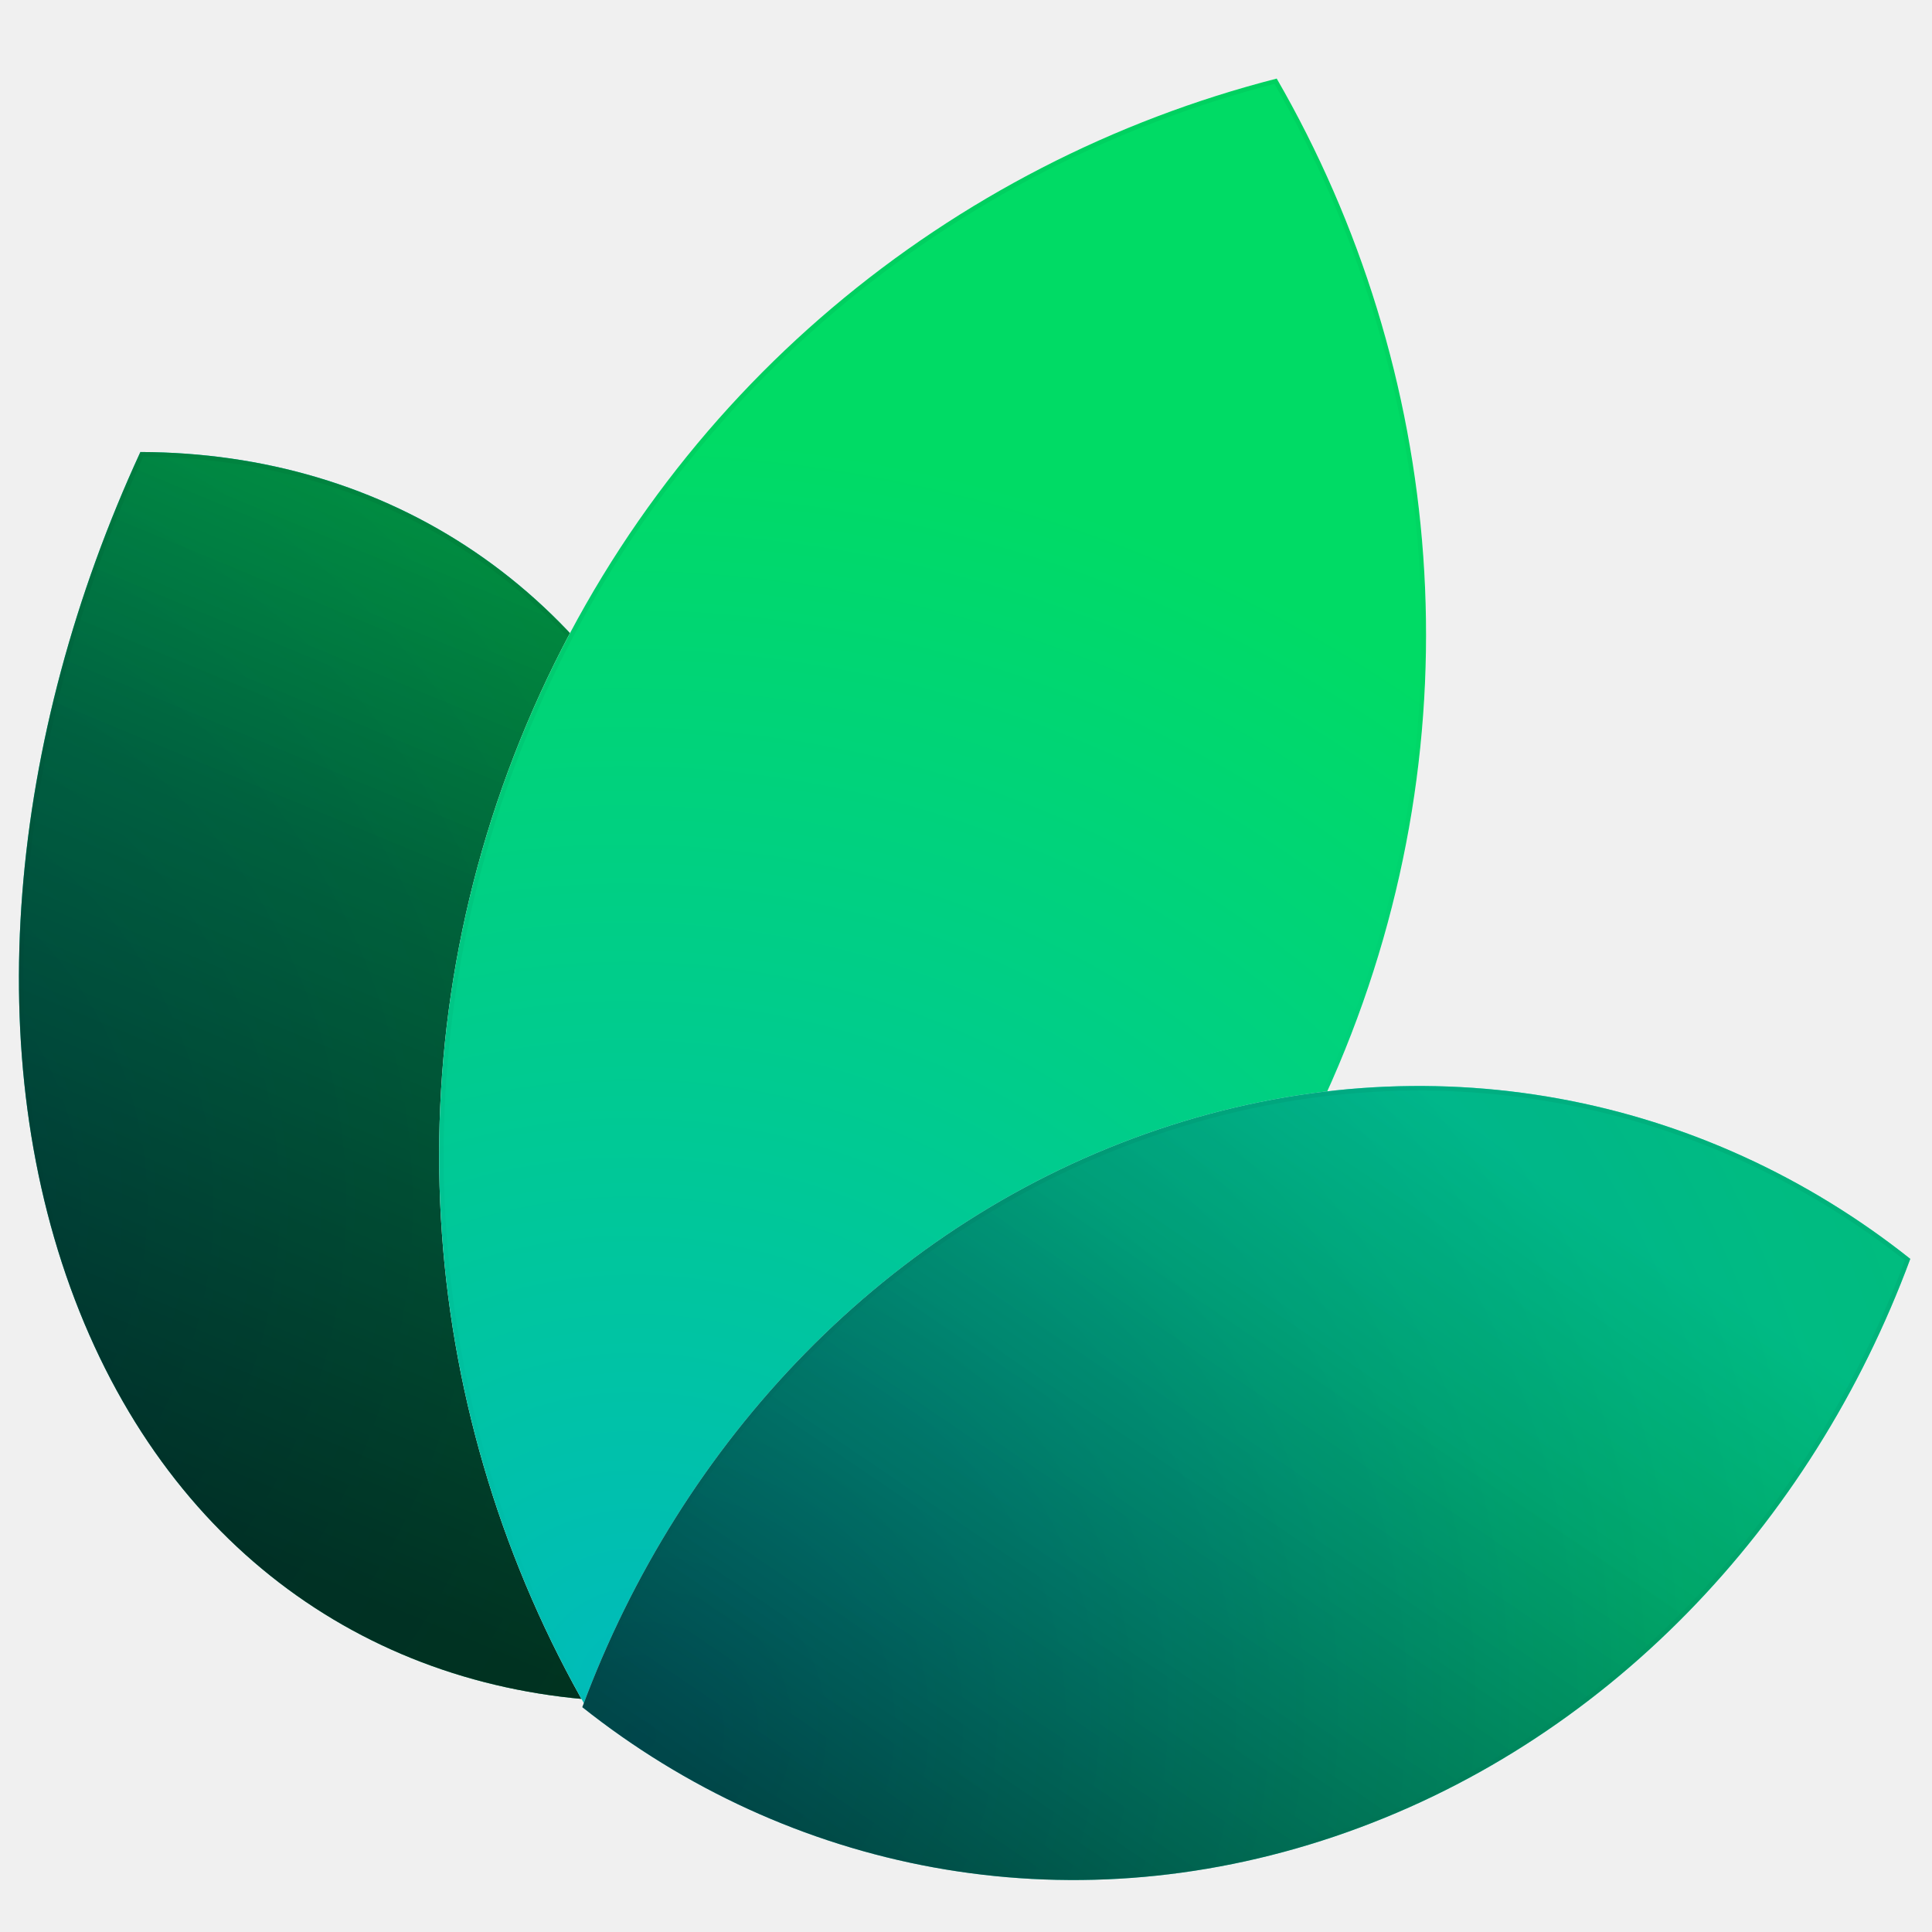
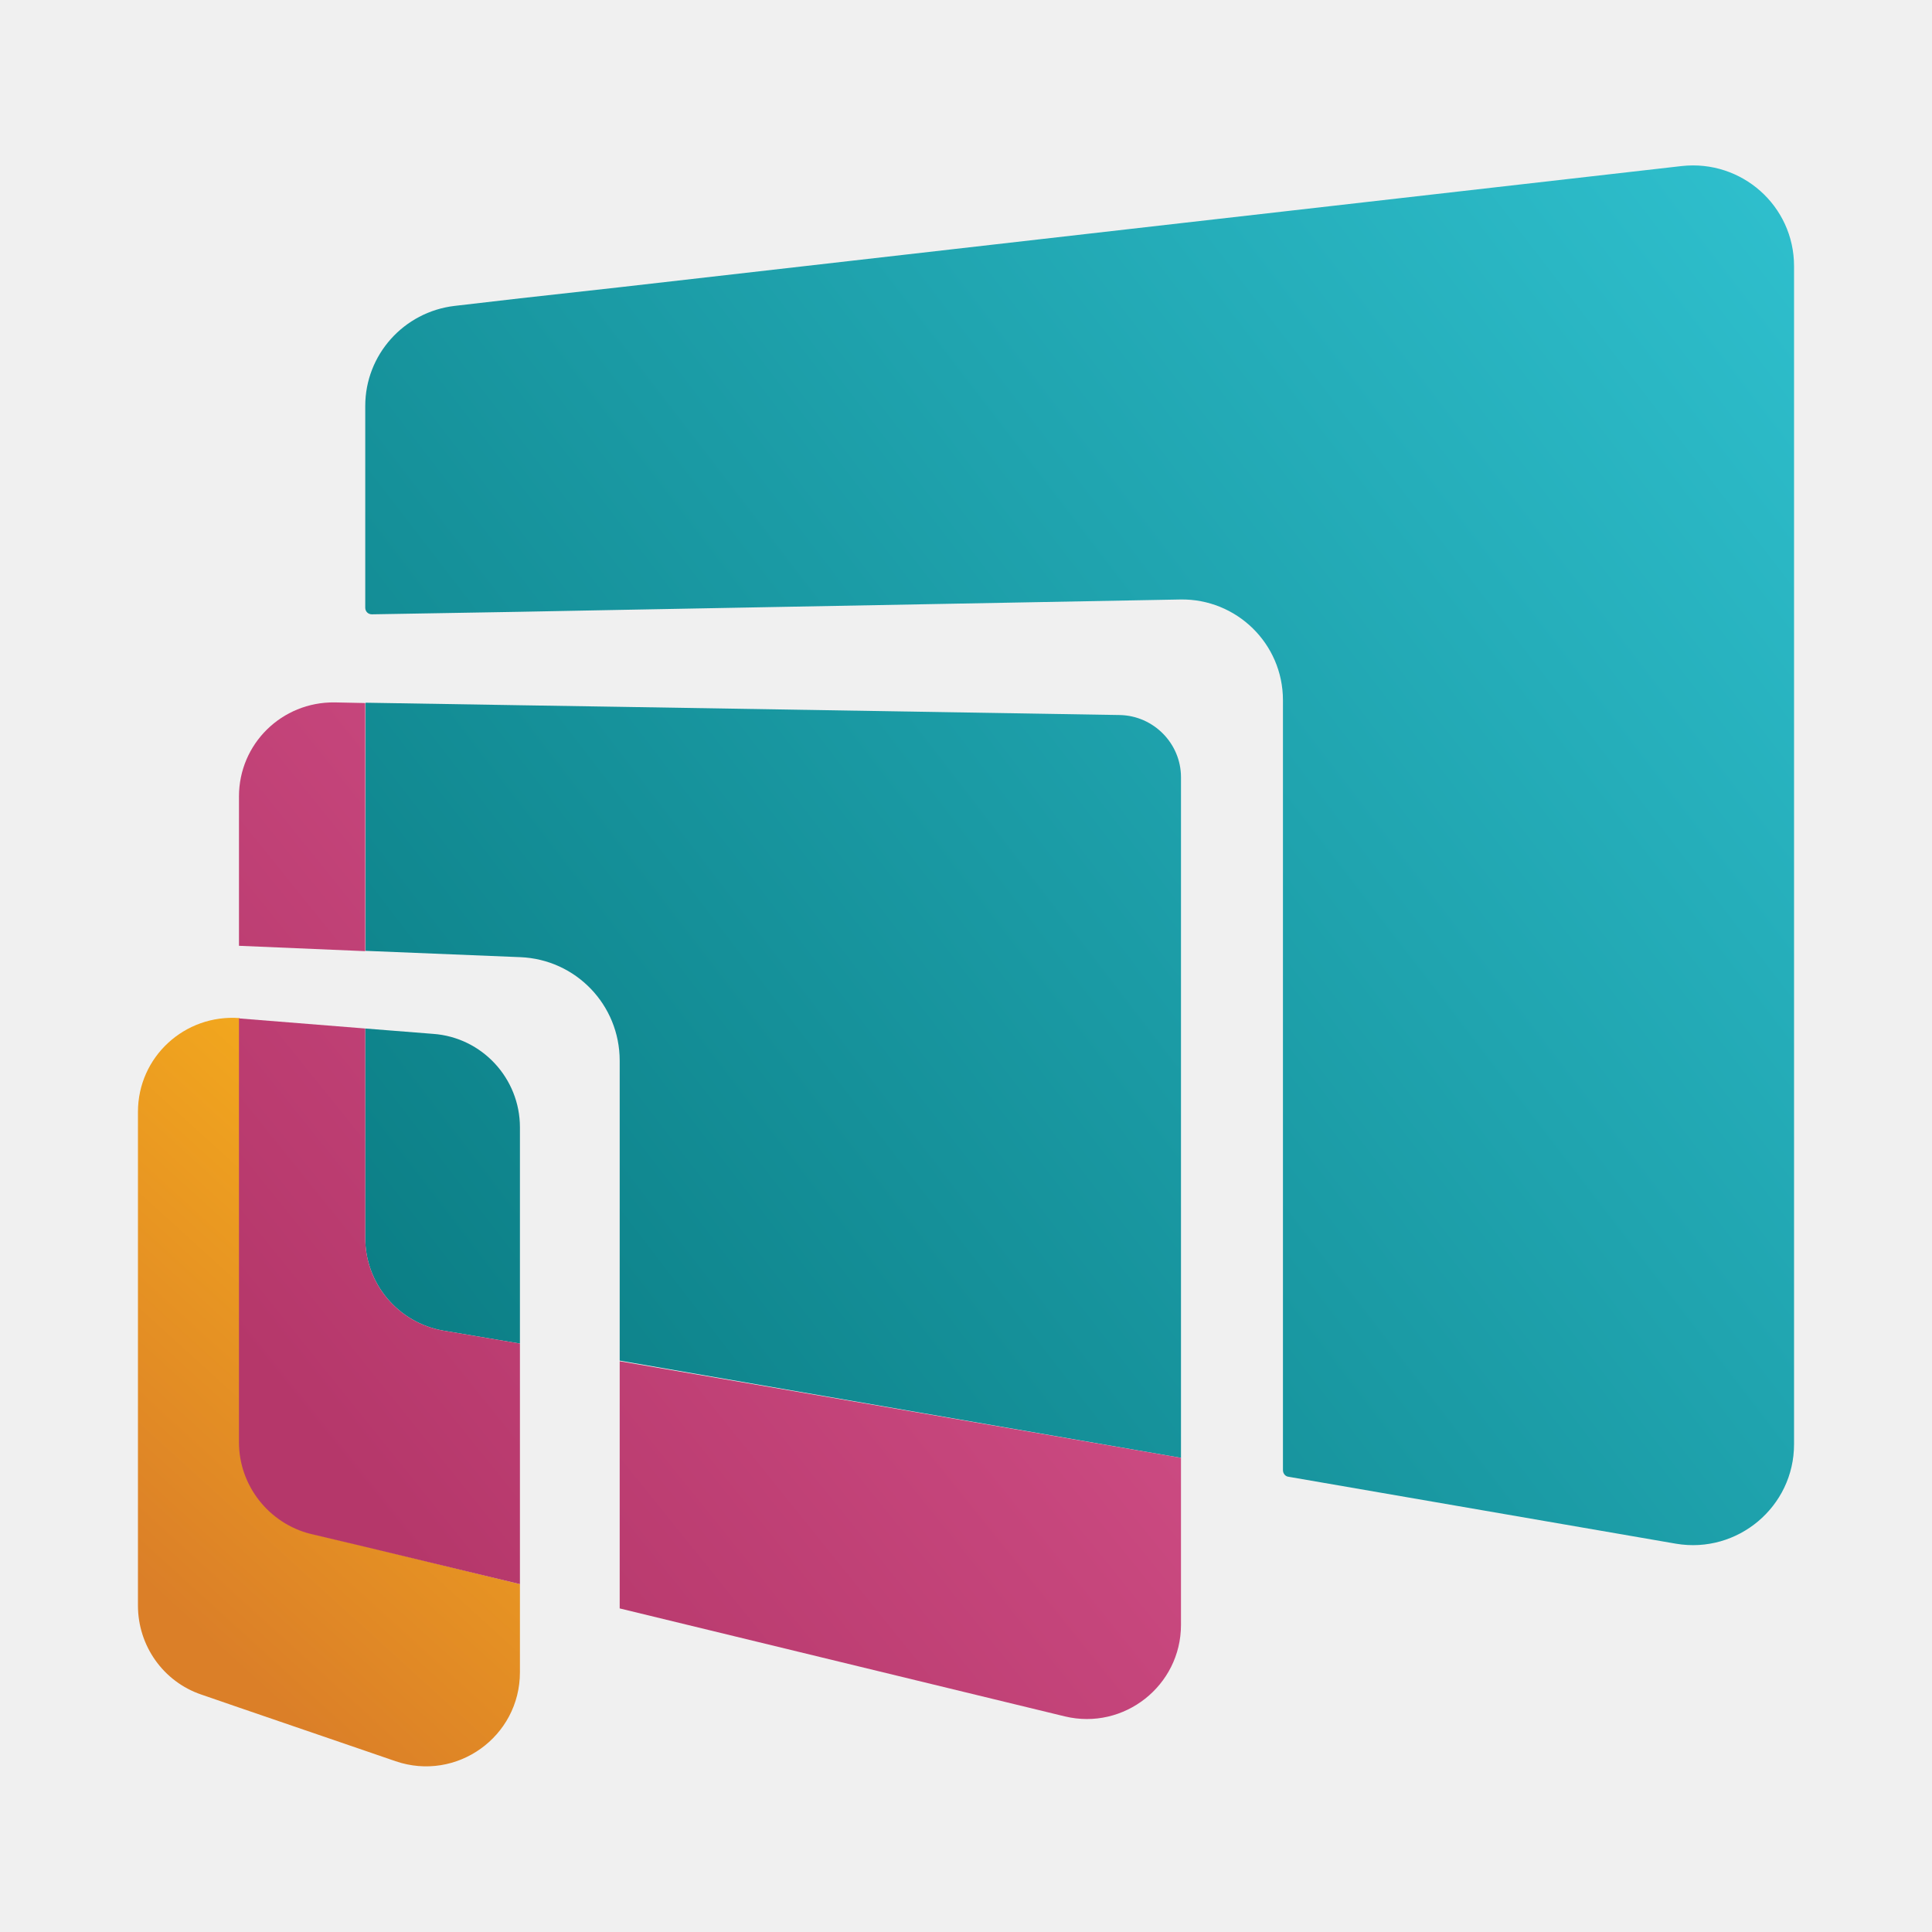
- <svg xmlns="http://www.w3.org/2000/svg" width="24" height="24" viewBox="0 0 24 24" fill="none">
-   <path d="M7.953 21.139C4.896 21.13 2.255 19.458 0.987 16.29C-0.28 13.121 0.109 9.163 1.744 5.615C4.801 5.624 7.442 7.296 8.71 10.465C9.977 13.633 9.588 17.591 7.953 21.139Z" fill="white" />
-   <path d="M7.953 21.139C4.896 21.13 2.255 19.458 0.987 16.29C-0.28 13.121 0.109 9.163 1.744 5.615C4.801 5.624 7.442 7.296 8.71 10.465C9.977 13.633 9.588 17.591 7.953 21.139Z" fill="url(#paint0_radial_101_2703)" />
-   <path d="M7.953 21.139C4.896 21.13 2.255 19.458 0.987 16.29C-0.28 13.121 0.109 9.163 1.744 5.615C4.801 5.624 7.442 7.296 8.71 10.465C9.977 13.633 9.588 17.591 7.953 21.139Z" fill="black" fill-opacity="0.5" style="mix-blend-mode:hard-light" />
-   <path d="M7.953 21.139C4.896 21.13 2.255 19.458 0.987 16.29C-0.28 13.121 0.109 9.163 1.744 5.615C4.801 5.624 7.442 7.296 8.71 10.465C9.977 13.633 9.588 17.591 7.953 21.139Z" fill="url(#paint1_linear_101_2703)" fill-opacity="0.5" style="mix-blend-mode:hard-light" />
-   <path d="M8.684 10.476C9.945 13.63 9.561 17.572 7.935 21.111C4.897 21.096 2.274 19.431 1.013 16.279C-0.248 13.124 0.136 9.182 1.762 5.643C4.8 5.659 7.423 7.324 8.684 10.476Z" stroke="url(#paint2_linear_101_2703)" stroke-opacity="0.05" stroke-width="0.056" />
-   <path d="M7.31 21.257C11.354 20.221 14.884 17.375 16.628 13.236C18.373 9.097 17.945 4.587 15.86 0.976C11.816 2.012 8.287 4.858 6.542 8.998C4.797 13.137 5.225 17.646 7.31 21.257Z" fill="white" />
-   <path d="M7.31 21.257C11.354 20.221 14.884 17.375 16.628 13.236C18.373 9.097 17.945 4.587 15.86 0.976C11.816 2.012 8.287 4.858 6.542 8.998C4.797 13.137 5.225 17.646 7.31 21.257Z" fill="url(#paint3_radial_101_2703)" />
-   <path d="M16.603 13.225C14.864 17.349 11.351 20.187 7.324 21.225C5.253 17.624 4.829 13.132 6.568 9.009C8.306 4.885 11.819 2.047 15.846 1.009C17.918 4.61 18.341 9.101 16.603 13.225Z" stroke="url(#paint4_linear_101_2703)" stroke-opacity="0.05" stroke-width="0.056" />
-   <path d="M7.234 21.207C9.789 23.237 13.21 23.951 16.577 22.814C19.944 21.677 22.506 18.945 23.73 15.638C21.175 13.608 17.754 12.894 14.387 14.031C11.02 15.168 8.458 17.901 7.234 21.207Z" fill="white" />
-   <path d="M7.234 21.207C9.789 23.237 13.21 23.951 16.577 22.814C19.944 21.677 22.506 18.945 23.73 15.638C21.175 13.608 17.754 12.894 14.387 14.031C11.02 15.168 8.458 17.901 7.234 21.207Z" fill="url(#paint5_radial_101_2703)" />
-   <path d="M7.234 21.207C9.789 23.237 13.21 23.951 16.577 22.814C19.944 21.677 22.506 18.945 23.73 15.638C21.175 13.608 17.754 12.894 14.387 14.031C11.02 15.168 8.458 17.901 7.234 21.207Z" fill="black" fill-opacity="0.2" style="mix-blend-mode:hard-light" />
-   <path d="M7.234 21.207C9.789 23.237 13.21 23.951 16.577 22.814C19.944 21.677 22.506 18.945 23.73 15.638C21.175 13.608 17.754 12.894 14.387 14.031C11.02 15.168 8.458 17.901 7.234 21.207Z" fill="url(#paint6_linear_101_2703)" fill-opacity="0.5" style="mix-blend-mode:hard-light" />
-   <path d="M16.568 22.787C13.218 23.918 9.814 23.212 7.267 21.198C8.492 17.907 11.044 15.189 14.396 14.058C17.747 12.927 21.15 13.633 23.697 15.648C22.472 18.938 19.92 21.656 16.568 22.787Z" stroke="url(#paint7_linear_101_2703)" stroke-opacity="0.05" stroke-width="0.056" />
-   <defs>
-     <radialGradient id="paint0_radial_101_2703" cx="0" cy="0" r="1" gradientUnits="userSpaceOnUse" gradientTransform="translate(-3.00503 15.023) rotate(-10.029) scale(17.9572 17.784)">
-       <stop stop-color="#00B0BB" />
-       <stop offset="1" stop-color="#00DB65" />
-     </radialGradient>
-     <linearGradient id="paint1_linear_101_2703" x1="7.39" y1="4.813" x2="1.63" y2="18.689" gradientUnits="userSpaceOnUse">
-       <stop stop-color="#18E299" />
-       <stop offset="1" />
+ <svg xmlns="http://www.w3.org/2000/svg" version="1.1" id="Layer_1" x="0px" y="0px" viewBox="0 0 612 611.9" style="enable-background:new 0 0 612 611.9;" xml:space="preserve">
+   <style type="text/css">
+ 	.st0{fill:url(#SVGID_1_);}
+ 	.st1{fill:url(#SVGID_00000005236093993868226140000013621504479300187832_);}
+ 	.st2{fill:url(#SVGID_00000031182665067871424430000003544431434916978591_);}
+ </style>
+   <g>
+     <linearGradient id="SVGID_1_" gradientUnits="userSpaceOnUse" x1="140.525" y1="164.05" x2="602.316" y2="518.802" gradientTransform="matrix(1 0 0 -1 0 611.8726)">
+       <stop offset="0" style="stop-color:#0B7E85" />
+       <stop offset="1" style="stop-color:#2FC0CE" />
    </linearGradient>
-     <linearGradient id="paint2_linear_101_2703" x1="7.948" y1="8.016" x2="1.761" y2="18.746" gradientUnits="userSpaceOnUse">
-       <stop />
-       <stop offset="1" stop-opacity="0" />
+     <path class="st0" d="M568.3,84.3v373.2c0,19.8-17.9,34.8-37.4,31.5l-122.7-21.2c-1.1-0.1-1.8-1.1-1.8-2.1V221.8   c0-17.9-14.7-32.2-32.5-31.9l0,0l-177.8,3.3l-31.5,0.6l-46.8,0.8c-1.2,0-2.1-0.9-2.1-2.1v-63.9c0-16.2,12.2-29.8,28.3-31.7   l20.7-2.4l31.5-3.5L374,70.7l32.5-3.7l126.2-14.4C551.7,50.5,568.3,65.2,568.3,84.3z M354.7,226.5l-158.4-2.6l-31.5-0.5l-49-0.8   v78.6l49,2l0,0c17.6,0.7,31.5,15.1,31.5,32.8V431l177.8,30.8V246.2C374.1,235.5,365.4,226.7,354.7,226.5z M164.7,357.1v68.5   l-24.3-4.1c-14.3-2.5-24.7-14.9-24.7-29.3v-66.4l21.5,1.7C152.7,328.6,164.7,341.6,164.7,357.1z" />
+     <linearGradient id="SVGID_00000147210064367841824530000006617776611401756048_" gradientUnits="userSpaceOnUse" x1="47.34" y1="108.341" x2="187.719" y2="262.815" gradientTransform="matrix(1 0 0 -1 0 611.8726)">
+       <stop offset="0" style="stop-color:#DB7F28" />
+       <stop offset="1" style="stop-color:#FAB51A" />
    </linearGradient>
-     <radialGradient id="paint3_radial_101_2703" cx="0" cy="0" r="1" gradientUnits="userSpaceOnUse" gradientTransform="translate(8.11404 20.8822) rotate(-75.7542) scale(21.6246 23.7772)">
-       <stop stop-color="#00BBBB" />
-       <stop offset="0.713" stop-color="#00DB65" />
-     </radialGradient>
-     <linearGradient id="paint4_linear_101_2703" x1="7.602" y1="5.871" x2="15.556" y2="16.372" gradientUnits="userSpaceOnUse">
-       <stop />
-       <stop offset="1" stop-opacity="0" />
+     <path style="fill:url(#SVGID_00000147210064367841824530000006617776611401756048_);" d="M164.7,501.8v27.9   c0,20.5-20.1,34.8-39.4,28.2l-9.6-3.3l-40-13.7l-11.9-4.1c-12.1-4.1-20.1-15.5-20.1-28.2V352.2c0-17.4,14.8-31,32.2-29.7v134.3   c0,13.7,9.5,25.7,22.7,29l17.3,4.1L164.7,501.8z" />
+     <linearGradient id="SVGID_00000007422163563960629110000012482207656451617698_" gradientUnits="userSpaceOnUse" x1="113.399" y1="138.616" x2="397.277" y2="367.235" gradientTransform="matrix(1 0 0 -1 0 611.8726)">
+       <stop offset="0" style="stop-color:#B5376A" />
+       <stop offset="1" style="stop-color:#DB5892" />
    </linearGradient>
-     <radialGradient id="paint5_radial_101_2703" cx="0" cy="0" r="1" gradientUnits="userSpaceOnUse" gradientTransform="translate(7.84537 21.5181) rotate(-20.3525) scale(18.5603 17.32)">
-       <stop stop-color="#00B0BB" />
-       <stop offset="1" stop-color="#00DB65" />
-     </radialGradient>
-     <linearGradient id="paint6_linear_101_2703" x1="16.808" y1="13.007" x2="10.041" y2="22.994" gradientUnits="userSpaceOnUse">
-       <stop stop-color="#00B1BC" />
-       <stop offset="1" />
-     </linearGradient>
-     <linearGradient id="paint7_linear_101_2703" x1="16.808" y1="13.007" x2="14.169" y2="23.841" gradientUnits="userSpaceOnUse">
-       <stop />
-       <stop offset="1" stop-opacity="0" />
-     </linearGradient>
-   </defs>
+     <path style="fill:url(#SVGID_00000007422163563960629110000012482207656451617698_);" d="M374.1,461.8v52.9   c0,19.3-18.1,33.5-36.8,29l-141-34.2v-78.3L374.1,461.8z M106,222.5c-16.7-0.2-30.3,13.1-30.3,29.8v47.3l40,1.7v-78.6L106,222.5z    M140.4,421.5c-14.3-2.5-24.7-14.9-24.7-29.3v-66.4l-40-3.2v134.3c0,13.7,9.5,25.7,22.7,29l17.3,4.1l49,11.8v-76.2L140.4,421.5z" />
+   </g>
</svg>
